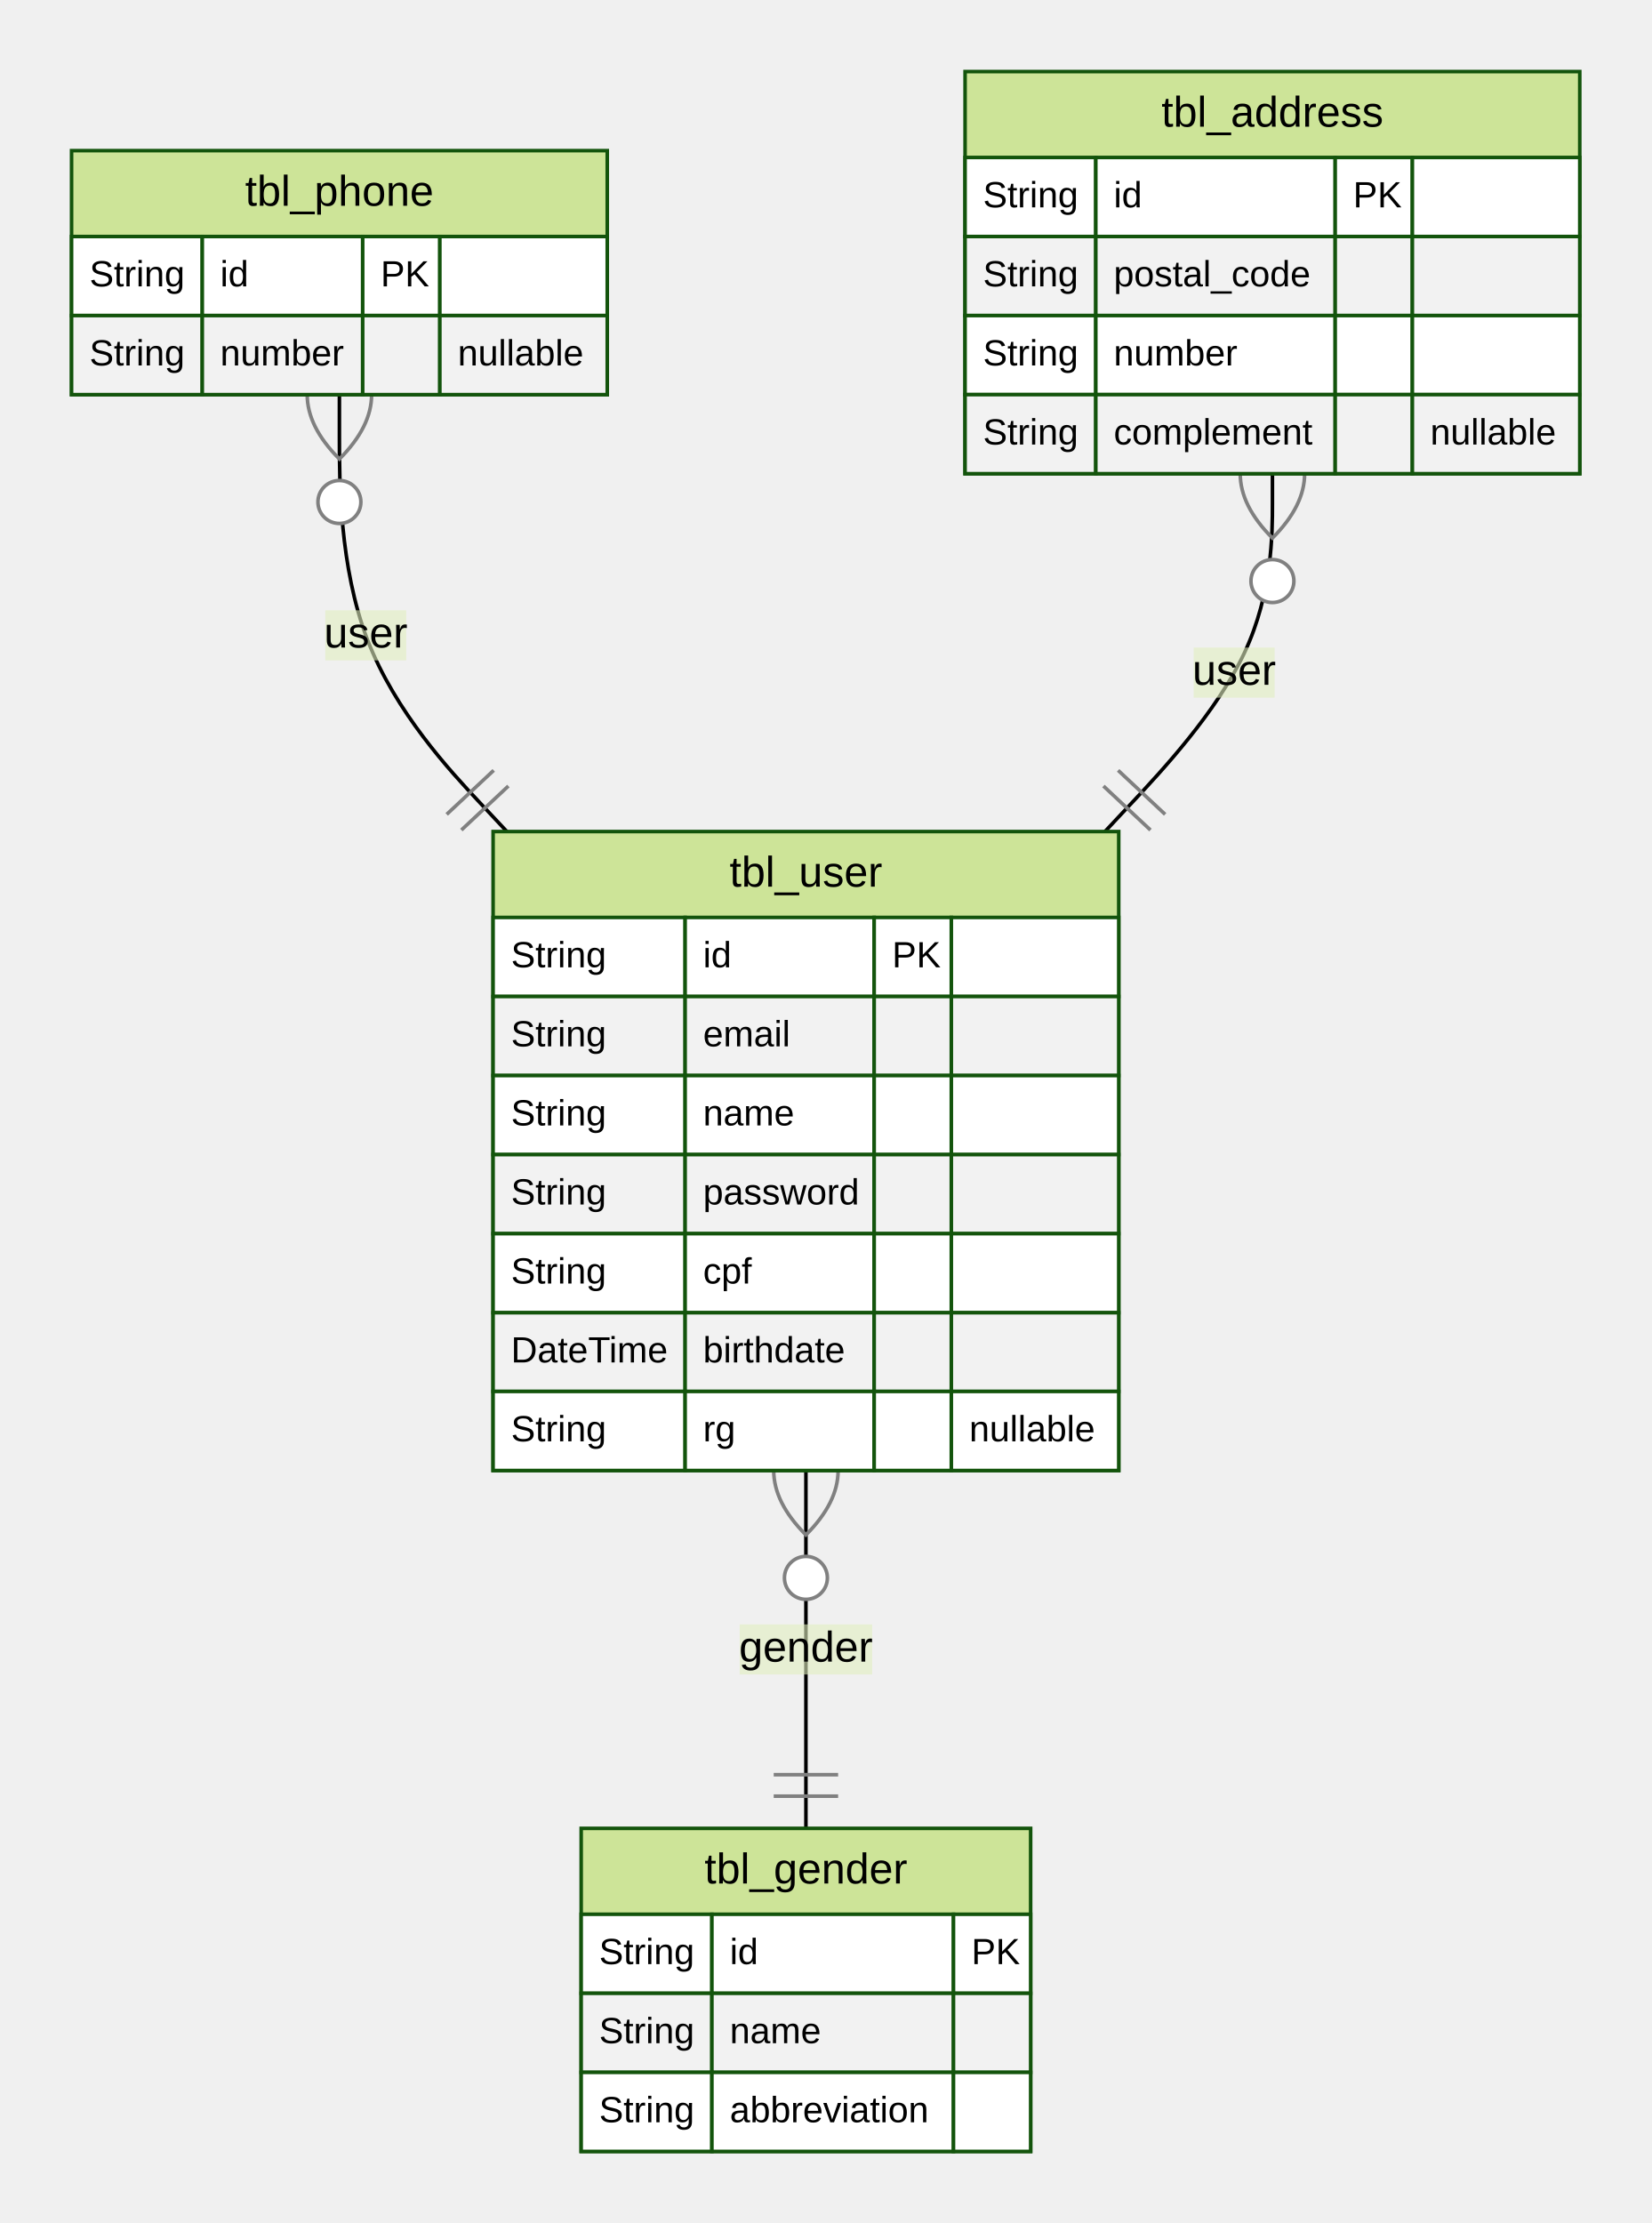
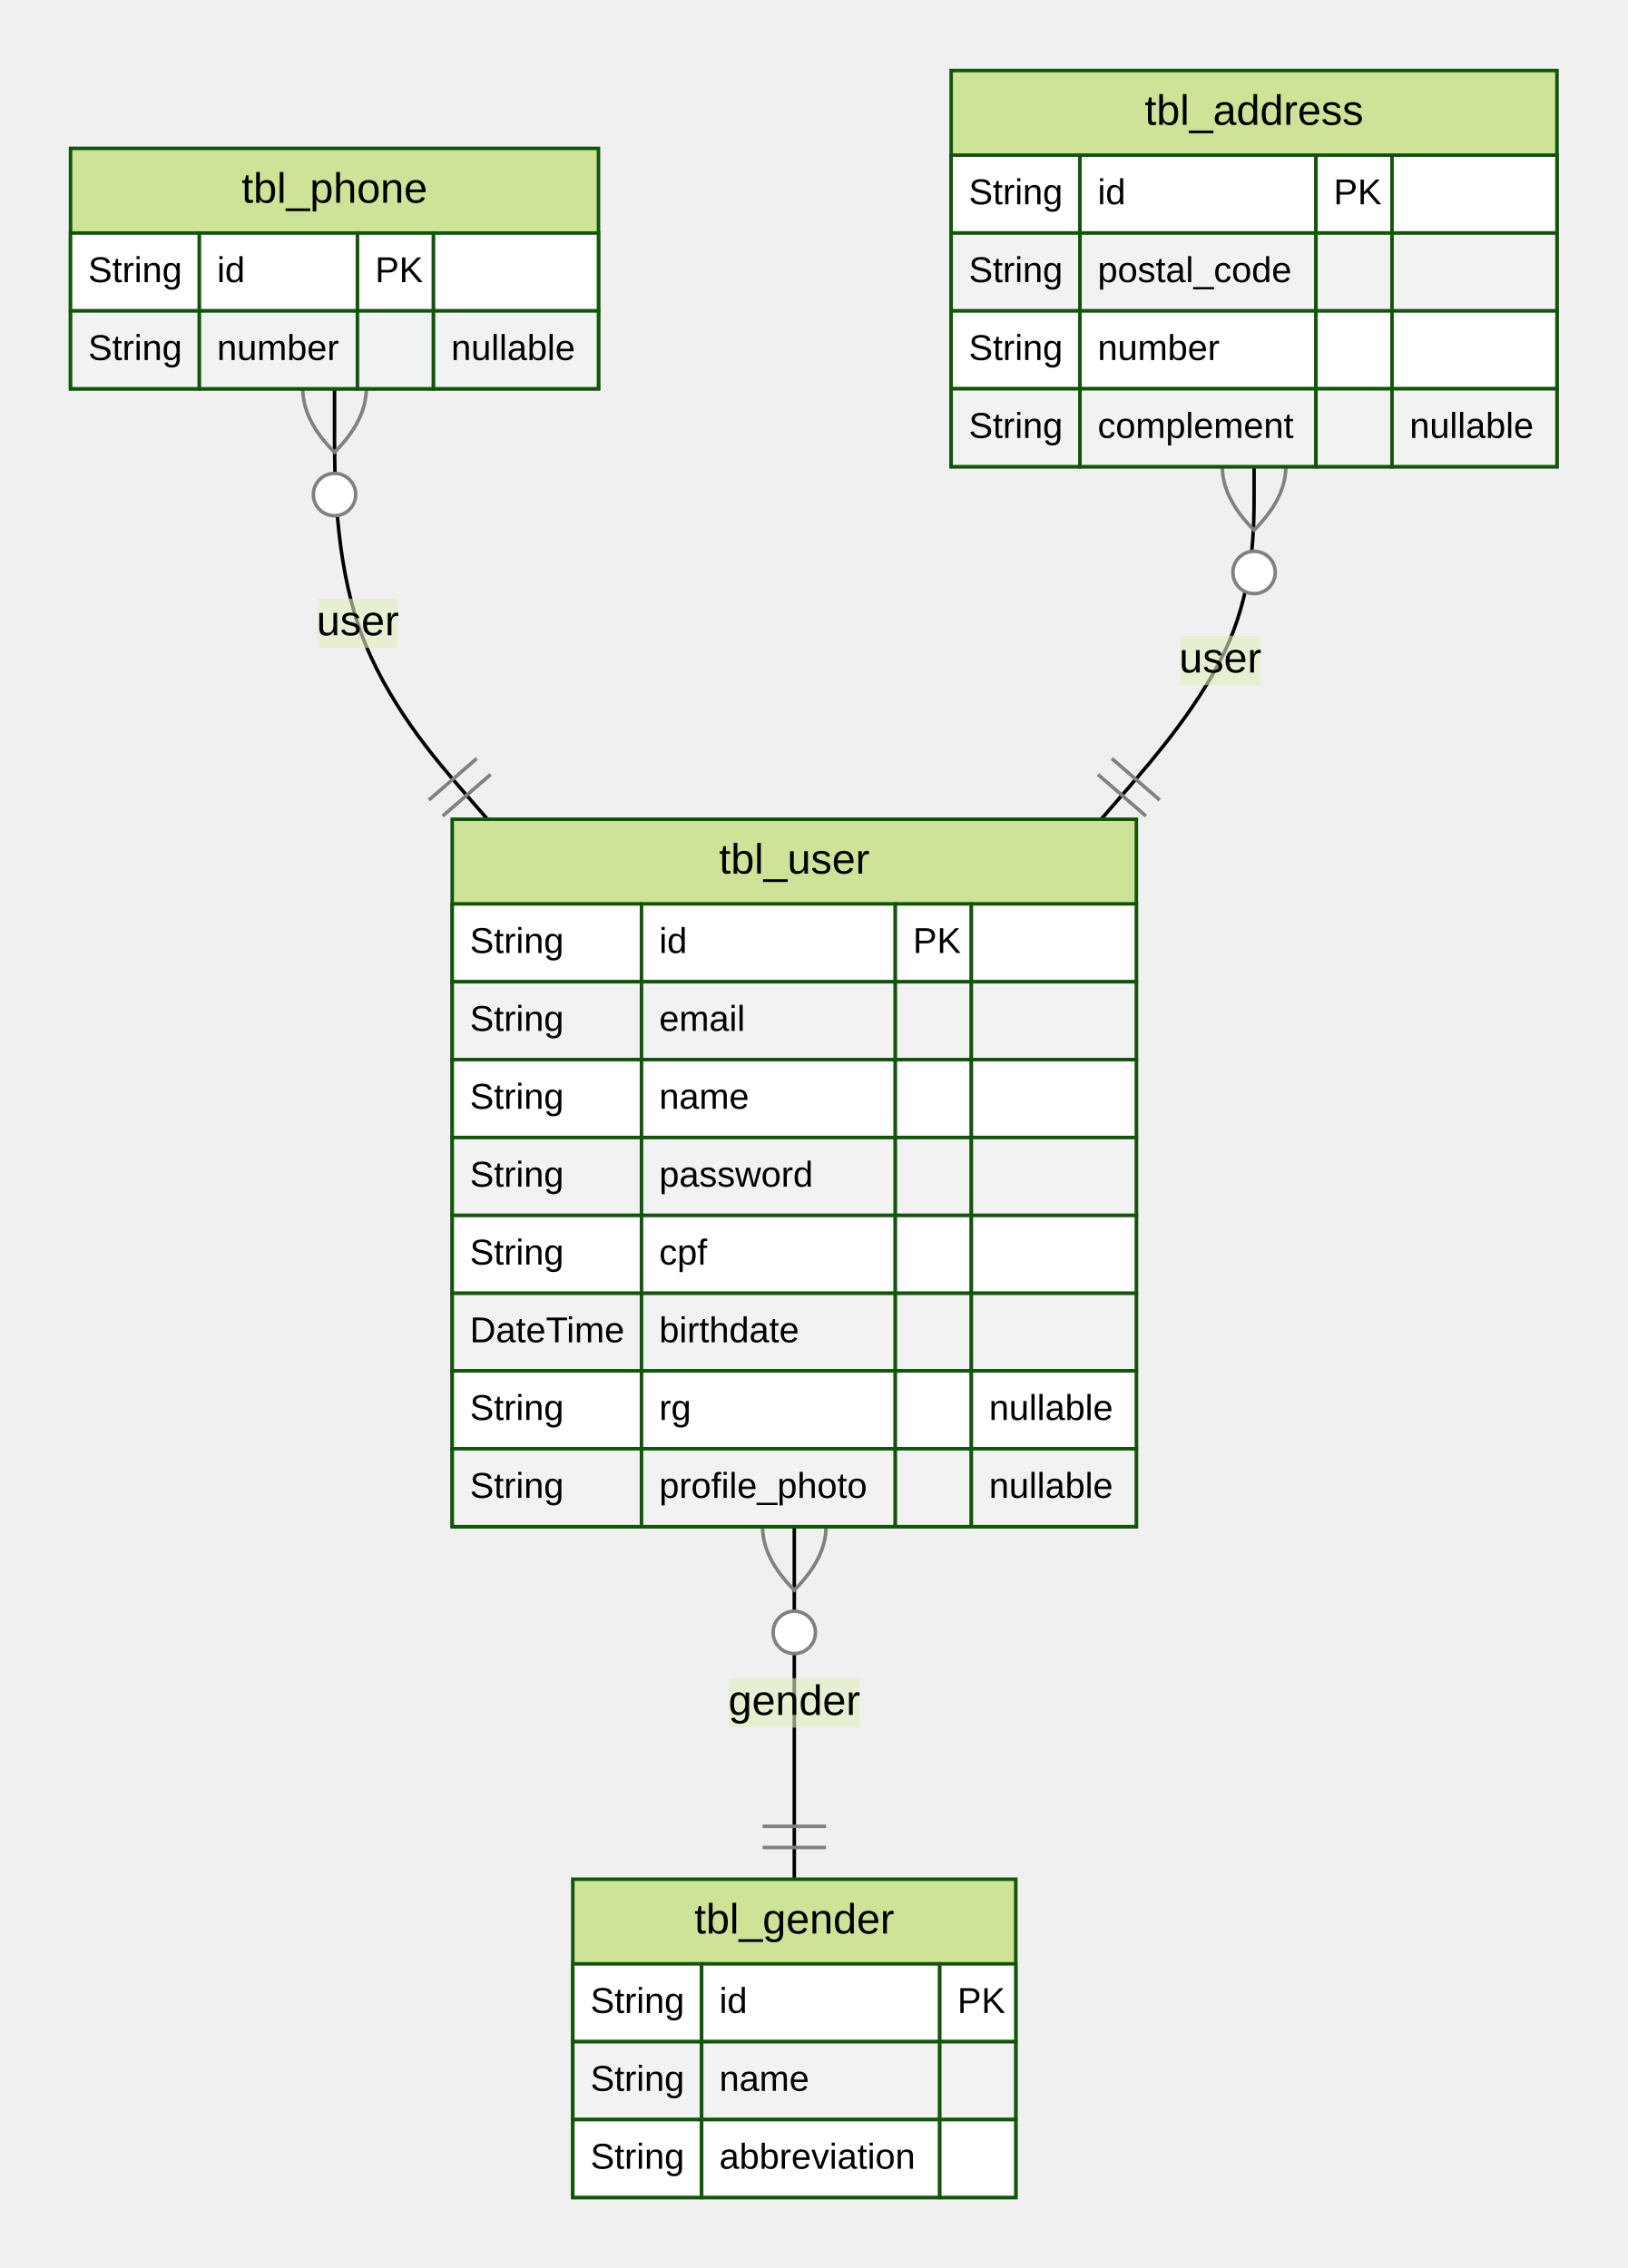
- <svg xmlns="http://www.w3.org/2000/svg" id="mermaid-0" width="100%" height="621.193" style="max-width: 461.484px; background-color: white;" viewBox="0 0 461.484 621.193">
+ <svg xmlns="http://www.w3.org/2000/svg" id="mermaid-0" width="100%" height="643.285" style="max-width: 461.484px; background-color: white;" viewBox="0 0 461.484 643.285">
  <style>#mermaid-0 {font-family:"trebuchet ms",verdana,arial,sans-serif;font-size:16px;fill:#000000;}#mermaid-0 .error-icon{fill:#552222;}#mermaid-0 .error-text{fill:#552222;stroke:#552222;}#mermaid-0 .edge-thickness-normal{stroke-width:2px;}#mermaid-0 .edge-thickness-thick{stroke-width:3.5px;}#mermaid-0 .edge-pattern-solid{stroke-dasharray:0;}#mermaid-0 .edge-pattern-dashed{stroke-dasharray:3;}#mermaid-0 .edge-pattern-dotted{stroke-dasharray:2;}#mermaid-0 .marker{fill:#000000;stroke:#000000;}#mermaid-0 .marker.cross{stroke:#000000;}#mermaid-0 svg{font-family:"trebuchet ms",verdana,arial,sans-serif;font-size:16px;}#mermaid-0 .entityBox{fill:#cde498;stroke:#13540c;}#mermaid-0 .attributeBoxOdd{fill:#ffffff;stroke:#13540c;}#mermaid-0 .attributeBoxEven{fill:#f2f2f2;stroke:#13540c;}#mermaid-0 .relationshipLabelBox{fill:hsl(78.158, 58.462%, 84.51%);opacity:0.7;background-color:hsl(78.158, 58.462%, 84.51%);}#mermaid-0 .relationshipLabelBox rect{opacity:0.5;}#mermaid-0 .relationshipLine{stroke:#000000;}#mermaid-0 :root{--mermaid-font-family:"trebuchet ms",verdana,arial,sans-serif;}</style>
  <g />
  <defs>
    <marker id="ONLY_ONE_START" refX="0" refY="9" markerWidth="18" markerHeight="18" orient="auto">
      <path stroke="gray" fill="none" d="M9,0 L9,18 M15,0 L15,18" />
    </marker>
  </defs>
  <defs>
    <marker id="ONLY_ONE_END" refX="18" refY="9" markerWidth="18" markerHeight="18" orient="auto">
      <path stroke="gray" fill="none" d="M3,0 L3,18 M9,0 L9,18" />
    </marker>
  </defs>
  <defs>
    <marker id="ZERO_OR_ONE_START" refX="0" refY="9" markerWidth="30" markerHeight="18" orient="auto">
      <circle stroke="gray" fill="white" cx="21" cy="9" r="6" />
      <path stroke="gray" fill="none" d="M9,0 L9,18" />
    </marker>
  </defs>
  <defs>
    <marker id="ZERO_OR_ONE_END" refX="30" refY="9" markerWidth="30" markerHeight="18" orient="auto">
      <circle stroke="gray" fill="white" cx="9" cy="9" r="6" />
      <path stroke="gray" fill="none" d="M21,0 L21,18" />
    </marker>
  </defs>
  <defs>
    <marker id="ONE_OR_MORE_START" refX="18" refY="18" markerWidth="45" markerHeight="36" orient="auto">
      <path stroke="gray" fill="none" d="M0,18 Q 18,0 36,18 Q 18,36 0,18 M42,9 L42,27" />
    </marker>
  </defs>
  <defs>
    <marker id="ONE_OR_MORE_END" refX="27" refY="18" markerWidth="45" markerHeight="36" orient="auto">
      <path stroke="gray" fill="none" d="M3,9 L3,27 M9,18 Q27,0 45,18 Q27,36 9,18" />
    </marker>
  </defs>
  <defs>
    <marker id="ZERO_OR_MORE_START" refX="18" refY="18" markerWidth="57" markerHeight="36" orient="auto">
      <circle stroke="gray" fill="white" cx="48" cy="18" r="6" />
      <path stroke="gray" fill="none" d="M0,18 Q18,0 36,18 Q18,36 0,18" />
    </marker>
  </defs>
  <defs>
    <marker id="ZERO_OR_MORE_END" refX="39" refY="18" markerWidth="57" markerHeight="36" orient="auto">
      <circle stroke="gray" fill="white" cx="9" cy="18" r="6" />
      <path stroke="gray" fill="none" d="M21,18 Q39,0 57,18 Q39,36 21,18" />
    </marker>
  </defs>
-   <path class="er relationshipLine" d="M225.223,410.918L225.223,419.251C225.223,427.585,225.223,444.251,225.223,460.918C225.223,477.585,225.223,494.251,225.223,502.585L225.223,510.918" stroke="gray" fill="none" marker-end="url(#ONLY_ONE_END)" marker-start="url(#ZERO_OR_MORE_START)" />
-   <path class="er relationshipLine" d="M94.852,110.275L94.852,122.291C94.852,134.306,94.852,158.337,102.652,178.685C110.453,199.034,126.054,215.701,133.854,224.034L141.655,232.367" stroke="gray" fill="none" marker-end="url(#ONLY_ONE_END)" marker-start="url(#ZERO_OR_MORE_START)" />
-   <path class="er relationshipLine" d="M355.594,132.367L355.594,140.701C355.594,149.034,355.594,165.701,347.793,182.367C339.993,199.034,324.392,215.701,316.591,224.034L308.79,232.367" stroke="gray" fill="none" marker-end="url(#ONLY_ONE_END)" marker-start="url(#ZERO_OR_MORE_START)" />
-   <g id="tbl_user" transform="translate(137.8008,232.3672 )">
-     <rect class="er entityBox" fill="honeydew" fill-opacity="100%" stroke="gray" x="0" y="0" width="174.844" height="178.551" />
-     <text class="er entityLabel" id="entity-tbl_user" x="0" y="0" dominant-baseline="middle" text-anchor="middle" style="font-family: &quot;trebuchet ms&quot;, verdana, arial, sans-serif;; font-size: 12px" transform="translate(87.42188,12)">tbl_user</text>
+   <path class="er relationshipLine" d="M225.223,433.01L225.223,441.343C225.223,449.676,225.223,466.343,225.223,483.01C225.223,499.676,225.223,516.343,225.223,524.676L225.223,533.01" stroke="gray" fill="none" marker-end="url(#ONLY_ONE_END)" marker-start="url(#ZERO_OR_MORE_START)" />
+   <path class="er relationshipLine" d="M94.852,110.275L94.852,122.291C94.852,134.306,94.852,158.337,102.079,178.685C109.306,199.034,123.761,215.701,130.988,224.034L138.216,232.367" stroke="gray" fill="none" marker-end="url(#ONLY_ONE_END)" marker-start="url(#ZERO_OR_MORE_START)" />
+   <path class="er relationshipLine" d="M355.594,132.367L355.594,140.701C355.594,149.034,355.594,165.701,348.366,182.367C341.139,199.034,326.684,215.701,319.457,224.034L312.23,232.367" stroke="gray" fill="none" marker-end="url(#ONLY_ONE_END)" marker-start="url(#ZERO_OR_MORE_START)" />
+   <g id="tbl_user" transform="translate(128.2305,232.3672 )">
+     <rect class="er entityBox" fill="honeydew" fill-opacity="100%" stroke="gray" x="0" y="0" width="193.984" height="200.643" />
+     <text class="er entityLabel" id="entity-tbl_user" x="0" y="0" dominant-baseline="middle" text-anchor="middle" style="font-family: &quot;trebuchet ms&quot;, verdana, arial, sans-serif;; font-size: 12px" transform="translate(96.99219,12)">tbl_user</text>
    <rect class="er attributeBoxOdd" fill="honeydew" fill-opacity="100%" stroke="gray" x="0" y="24" width="53.672" height="22.092" />
    <text class="er entityLabel" id="entity-tbl_user-attr-1-type" x="0" y="0" dominant-baseline="middle" text-anchor="left" style="font-family: &quot;trebuchet ms&quot;, verdana, arial, sans-serif;; font-size: 10.2px" transform="translate(5,35.0459)">String</text>
-     <rect class="er attributeBoxOdd" fill="honeydew" fill-opacity="100%" stroke="gray" x="53.672" y="24" width="52.828" height="22.092" />
+     <rect class="er attributeBoxOdd" fill="honeydew" fill-opacity="100%" stroke="gray" x="53.672" y="24" width="71.969" height="22.092" />
    <text class="er entityLabel" id="entity-tbl_user-attr-1-name" x="0" y="0" dominant-baseline="middle" text-anchor="left" style="font-family: &quot;trebuchet ms&quot;, verdana, arial, sans-serif;; font-size: 10.2px" transform="translate(58.67188,35.0459)">id</text>
-     <rect class="er attributeBoxOdd" fill="honeydew" fill-opacity="100%" stroke="gray" x="106.5" y="24" width="21.562" height="22.092" />
-     <text class="er entityLabel" id="entity-tbl_user-attr-1-key" x="0" y="0" dominant-baseline="middle" text-anchor="left" style="font-family: &quot;trebuchet ms&quot;, verdana, arial, sans-serif;; font-size: 10.2px" transform="translate(111.5,35.0459)">PK</text>
-     <rect class="er attributeBoxOdd" fill="honeydew" fill-opacity="100%" stroke="gray" x="128.062" y="24" width="46.781" height="22.092" />
-     <text class="er entityLabel" id="entity-tbl_user-attr-1-comment" x="0" y="0" dominant-baseline="middle" text-anchor="left" style="font-family: &quot;trebuchet ms&quot;, verdana, arial, sans-serif;; font-size: 10.2px" transform="translate(133.0625,35.0459)" />
+     <rect class="er attributeBoxOdd" fill="honeydew" fill-opacity="100%" stroke="gray" x="125.641" y="24" width="21.562" height="22.092" />
+     <text class="er entityLabel" id="entity-tbl_user-attr-1-key" x="0" y="0" dominant-baseline="middle" text-anchor="left" style="font-family: &quot;trebuchet ms&quot;, verdana, arial, sans-serif;; font-size: 10.2px" transform="translate(130.6406,35.0459)">PK</text>
+     <rect class="er attributeBoxOdd" fill="honeydew" fill-opacity="100%" stroke="gray" x="147.203" y="24" width="46.781" height="22.092" />
+     <text class="er entityLabel" id="entity-tbl_user-attr-1-comment" x="0" y="0" dominant-baseline="middle" text-anchor="left" style="font-family: &quot;trebuchet ms&quot;, verdana, arial, sans-serif;; font-size: 10.2px" transform="translate(152.2031,35.0459)" />
    <rect class="er attributeBoxEven" fill="honeydew" fill-opacity="100%" stroke="gray" x="0" y="46.092" width="53.672" height="22.092" />
    <text class="er entityLabel" id="entity-tbl_user-attr-2-type" x="0" y="0" dominant-baseline="middle" text-anchor="left" style="font-family: &quot;trebuchet ms&quot;, verdana, arial, sans-serif;; font-size: 10.2px" transform="translate(5,57.1377)">String</text>
-     <rect class="er attributeBoxEven" fill="honeydew" fill-opacity="100%" stroke="gray" x="53.672" y="46.092" width="52.828" height="22.092" />
+     <rect class="er attributeBoxEven" fill="honeydew" fill-opacity="100%" stroke="gray" x="53.672" y="46.092" width="71.969" height="22.092" />
    <text class="er entityLabel" id="entity-tbl_user-attr-2-name" x="0" y="0" dominant-baseline="middle" text-anchor="left" style="font-family: &quot;trebuchet ms&quot;, verdana, arial, sans-serif;; font-size: 10.2px" transform="translate(58.67188,57.1377)">email</text>
-     <rect class="er attributeBoxEven" fill="honeydew" fill-opacity="100%" stroke="gray" x="106.5" y="46.092" width="21.562" height="22.092" />
-     <text class="er entityLabel" id="entity-tbl_user-attr-2-key" x="0" y="0" dominant-baseline="middle" text-anchor="left" style="font-family: &quot;trebuchet ms&quot;, verdana, arial, sans-serif;; font-size: 10.2px" transform="translate(111.5,57.1377)" />
-     <rect class="er attributeBoxEven" fill="honeydew" fill-opacity="100%" stroke="gray" x="128.062" y="46.092" width="46.781" height="22.092" />
-     <text class="er entityLabel" id="entity-tbl_user-attr-2-comment" x="0" y="0" dominant-baseline="middle" text-anchor="left" style="font-family: &quot;trebuchet ms&quot;, verdana, arial, sans-serif;; font-size: 10.2px" transform="translate(133.0625,57.1377)" />
+     <rect class="er attributeBoxEven" fill="honeydew" fill-opacity="100%" stroke="gray" x="125.641" y="46.092" width="21.562" height="22.092" />
+     <text class="er entityLabel" id="entity-tbl_user-attr-2-key" x="0" y="0" dominant-baseline="middle" text-anchor="left" style="font-family: &quot;trebuchet ms&quot;, verdana, arial, sans-serif;; font-size: 10.2px" transform="translate(130.6406,57.1377)" />
+     <rect class="er attributeBoxEven" fill="honeydew" fill-opacity="100%" stroke="gray" x="147.203" y="46.092" width="46.781" height="22.092" />
+     <text class="er entityLabel" id="entity-tbl_user-attr-2-comment" x="0" y="0" dominant-baseline="middle" text-anchor="left" style="font-family: &quot;trebuchet ms&quot;, verdana, arial, sans-serif;; font-size: 10.2px" transform="translate(152.2031,57.1377)" />
    <rect class="er attributeBoxOdd" fill="honeydew" fill-opacity="100%" stroke="gray" x="0" y="68.184" width="53.672" height="22.092" />
    <text class="er entityLabel" id="entity-tbl_user-attr-3-type" x="0" y="0" dominant-baseline="middle" text-anchor="left" style="font-family: &quot;trebuchet ms&quot;, verdana, arial, sans-serif;; font-size: 10.2px" transform="translate(5,79.22949)">String</text>
-     <rect class="er attributeBoxOdd" fill="honeydew" fill-opacity="100%" stroke="gray" x="53.672" y="68.184" width="52.828" height="22.092" />
+     <rect class="er attributeBoxOdd" fill="honeydew" fill-opacity="100%" stroke="gray" x="53.672" y="68.184" width="71.969" height="22.092" />
    <text class="er entityLabel" id="entity-tbl_user-attr-3-name" x="0" y="0" dominant-baseline="middle" text-anchor="left" style="font-family: &quot;trebuchet ms&quot;, verdana, arial, sans-serif;; font-size: 10.2px" transform="translate(58.67188,79.22949)">name</text>
-     <rect class="er attributeBoxOdd" fill="honeydew" fill-opacity="100%" stroke="gray" x="106.5" y="68.184" width="21.562" height="22.092" />
-     <text class="er entityLabel" id="entity-tbl_user-attr-3-key" x="0" y="0" dominant-baseline="middle" text-anchor="left" style="font-family: &quot;trebuchet ms&quot;, verdana, arial, sans-serif;; font-size: 10.2px" transform="translate(111.5,79.22949)" />
-     <rect class="er attributeBoxOdd" fill="honeydew" fill-opacity="100%" stroke="gray" x="128.062" y="68.184" width="46.781" height="22.092" />
-     <text class="er entityLabel" id="entity-tbl_user-attr-3-comment" x="0" y="0" dominant-baseline="middle" text-anchor="left" style="font-family: &quot;trebuchet ms&quot;, verdana, arial, sans-serif;; font-size: 10.2px" transform="translate(133.0625,79.22949)" />
+     <rect class="er attributeBoxOdd" fill="honeydew" fill-opacity="100%" stroke="gray" x="125.641" y="68.184" width="21.562" height="22.092" />
+     <text class="er entityLabel" id="entity-tbl_user-attr-3-key" x="0" y="0" dominant-baseline="middle" text-anchor="left" style="font-family: &quot;trebuchet ms&quot;, verdana, arial, sans-serif;; font-size: 10.2px" transform="translate(130.6406,79.22949)" />
+     <rect class="er attributeBoxOdd" fill="honeydew" fill-opacity="100%" stroke="gray" x="147.203" y="68.184" width="46.781" height="22.092" />
+     <text class="er entityLabel" id="entity-tbl_user-attr-3-comment" x="0" y="0" dominant-baseline="middle" text-anchor="left" style="font-family: &quot;trebuchet ms&quot;, verdana, arial, sans-serif;; font-size: 10.2px" transform="translate(152.2031,79.22949)" />
    <rect class="er attributeBoxEven" fill="honeydew" fill-opacity="100%" stroke="gray" x="0" y="90.275" width="53.672" height="22.092" />
    <text class="er entityLabel" id="entity-tbl_user-attr-4-type" x="0" y="0" dominant-baseline="middle" text-anchor="left" style="font-family: &quot;trebuchet ms&quot;, verdana, arial, sans-serif;; font-size: 10.2px" transform="translate(5,101.3213)">String</text>
-     <rect class="er attributeBoxEven" fill="honeydew" fill-opacity="100%" stroke="gray" x="53.672" y="90.275" width="52.828" height="22.092" />
+     <rect class="er attributeBoxEven" fill="honeydew" fill-opacity="100%" stroke="gray" x="53.672" y="90.275" width="71.969" height="22.092" />
    <text class="er entityLabel" id="entity-tbl_user-attr-4-name" x="0" y="0" dominant-baseline="middle" text-anchor="left" style="font-family: &quot;trebuchet ms&quot;, verdana, arial, sans-serif;; font-size: 10.2px" transform="translate(58.67188,101.3213)">password</text>
-     <rect class="er attributeBoxEven" fill="honeydew" fill-opacity="100%" stroke="gray" x="106.5" y="90.275" width="21.562" height="22.092" />
-     <text class="er entityLabel" id="entity-tbl_user-attr-4-key" x="0" y="0" dominant-baseline="middle" text-anchor="left" style="font-family: &quot;trebuchet ms&quot;, verdana, arial, sans-serif;; font-size: 10.2px" transform="translate(111.5,101.3213)" />
-     <rect class="er attributeBoxEven" fill="honeydew" fill-opacity="100%" stroke="gray" x="128.062" y="90.275" width="46.781" height="22.092" />
-     <text class="er entityLabel" id="entity-tbl_user-attr-4-comment" x="0" y="0" dominant-baseline="middle" text-anchor="left" style="font-family: &quot;trebuchet ms&quot;, verdana, arial, sans-serif;; font-size: 10.2px" transform="translate(133.0625,101.3213)" />
+     <rect class="er attributeBoxEven" fill="honeydew" fill-opacity="100%" stroke="gray" x="125.641" y="90.275" width="21.562" height="22.092" />
+     <text class="er entityLabel" id="entity-tbl_user-attr-4-key" x="0" y="0" dominant-baseline="middle" text-anchor="left" style="font-family: &quot;trebuchet ms&quot;, verdana, arial, sans-serif;; font-size: 10.2px" transform="translate(130.6406,101.3213)" />
+     <rect class="er attributeBoxEven" fill="honeydew" fill-opacity="100%" stroke="gray" x="147.203" y="90.275" width="46.781" height="22.092" />
+     <text class="er entityLabel" id="entity-tbl_user-attr-4-comment" x="0" y="0" dominant-baseline="middle" text-anchor="left" style="font-family: &quot;trebuchet ms&quot;, verdana, arial, sans-serif;; font-size: 10.2px" transform="translate(152.2031,101.3213)" />
    <rect class="er attributeBoxOdd" fill="honeydew" fill-opacity="100%" stroke="gray" x="0" y="112.367" width="53.672" height="22.092" />
    <text class="er entityLabel" id="entity-tbl_user-attr-5-type" x="0" y="0" dominant-baseline="middle" text-anchor="left" style="font-family: &quot;trebuchet ms&quot;, verdana, arial, sans-serif;; font-size: 10.2px" transform="translate(5,123.4131)">String</text>
-     <rect class="er attributeBoxOdd" fill="honeydew" fill-opacity="100%" stroke="gray" x="53.672" y="112.367" width="52.828" height="22.092" />
+     <rect class="er attributeBoxOdd" fill="honeydew" fill-opacity="100%" stroke="gray" x="53.672" y="112.367" width="71.969" height="22.092" />
    <text class="er entityLabel" id="entity-tbl_user-attr-5-name" x="0" y="0" dominant-baseline="middle" text-anchor="left" style="font-family: &quot;trebuchet ms&quot;, verdana, arial, sans-serif;; font-size: 10.2px" transform="translate(58.67188,123.4131)">cpf</text>
-     <rect class="er attributeBoxOdd" fill="honeydew" fill-opacity="100%" stroke="gray" x="106.5" y="112.367" width="21.562" height="22.092" />
-     <text class="er entityLabel" id="entity-tbl_user-attr-5-key" x="0" y="0" dominant-baseline="middle" text-anchor="left" style="font-family: &quot;trebuchet ms&quot;, verdana, arial, sans-serif;; font-size: 10.2px" transform="translate(111.5,123.4131)" />
-     <rect class="er attributeBoxOdd" fill="honeydew" fill-opacity="100%" stroke="gray" x="128.062" y="112.367" width="46.781" height="22.092" />
-     <text class="er entityLabel" id="entity-tbl_user-attr-5-comment" x="0" y="0" dominant-baseline="middle" text-anchor="left" style="font-family: &quot;trebuchet ms&quot;, verdana, arial, sans-serif;; font-size: 10.2px" transform="translate(133.0625,123.4131)" />
+     <rect class="er attributeBoxOdd" fill="honeydew" fill-opacity="100%" stroke="gray" x="125.641" y="112.367" width="21.562" height="22.092" />
+     <text class="er entityLabel" id="entity-tbl_user-attr-5-key" x="0" y="0" dominant-baseline="middle" text-anchor="left" style="font-family: &quot;trebuchet ms&quot;, verdana, arial, sans-serif;; font-size: 10.2px" transform="translate(130.6406,123.4131)" />
+     <rect class="er attributeBoxOdd" fill="honeydew" fill-opacity="100%" stroke="gray" x="147.203" y="112.367" width="46.781" height="22.092" />
+     <text class="er entityLabel" id="entity-tbl_user-attr-5-comment" x="0" y="0" dominant-baseline="middle" text-anchor="left" style="font-family: &quot;trebuchet ms&quot;, verdana, arial, sans-serif;; font-size: 10.2px" transform="translate(152.2031,123.4131)" />
    <rect class="er attributeBoxEven" fill="honeydew" fill-opacity="100%" stroke="gray" x="0" y="134.459" width="53.672" height="22" />
    <text class="er entityLabel" id="entity-tbl_user-attr-6-type" x="0" y="0" dominant-baseline="middle" text-anchor="left" style="font-family: &quot;trebuchet ms&quot;, verdana, arial, sans-serif;; font-size: 10.2px" transform="translate(5,145.459)">DateTime</text>
-     <rect class="er attributeBoxEven" fill="honeydew" fill-opacity="100%" stroke="gray" x="53.672" y="134.459" width="52.828" height="22" />
+     <rect class="er attributeBoxEven" fill="honeydew" fill-opacity="100%" stroke="gray" x="53.672" y="134.459" width="71.969" height="22" />
    <text class="er entityLabel" id="entity-tbl_user-attr-6-name" x="0" y="0" dominant-baseline="middle" text-anchor="left" style="font-family: &quot;trebuchet ms&quot;, verdana, arial, sans-serif;; font-size: 10.2px" transform="translate(58.67188,145.459)">birthdate</text>
-     <rect class="er attributeBoxEven" fill="honeydew" fill-opacity="100%" stroke="gray" x="106.5" y="134.459" width="21.562" height="22" />
-     <text class="er entityLabel" id="entity-tbl_user-attr-6-key" x="0" y="0" dominant-baseline="middle" text-anchor="left" style="font-family: &quot;trebuchet ms&quot;, verdana, arial, sans-serif;; font-size: 10.2px" transform="translate(111.5,145.459)" />
-     <rect class="er attributeBoxEven" fill="honeydew" fill-opacity="100%" stroke="gray" x="128.062" y="134.459" width="46.781" height="22" />
-     <text class="er entityLabel" id="entity-tbl_user-attr-6-comment" x="0" y="0" dominant-baseline="middle" text-anchor="left" style="font-family: &quot;trebuchet ms&quot;, verdana, arial, sans-serif;; font-size: 10.2px" transform="translate(133.0625,145.459)" />
+     <rect class="er attributeBoxEven" fill="honeydew" fill-opacity="100%" stroke="gray" x="125.641" y="134.459" width="21.562" height="22" />
+     <text class="er entityLabel" id="entity-tbl_user-attr-6-key" x="0" y="0" dominant-baseline="middle" text-anchor="left" style="font-family: &quot;trebuchet ms&quot;, verdana, arial, sans-serif;; font-size: 10.2px" transform="translate(130.6406,145.459)" />
+     <rect class="er attributeBoxEven" fill="honeydew" fill-opacity="100%" stroke="gray" x="147.203" y="134.459" width="46.781" height="22" />
+     <text class="er entityLabel" id="entity-tbl_user-attr-6-comment" x="0" y="0" dominant-baseline="middle" text-anchor="left" style="font-family: &quot;trebuchet ms&quot;, verdana, arial, sans-serif;; font-size: 10.2px" transform="translate(152.2031,145.459)" />
    <rect class="er attributeBoxOdd" fill="honeydew" fill-opacity="100%" stroke="gray" x="0" y="156.459" width="53.672" height="22.092" />
    <text class="er entityLabel" id="entity-tbl_user-attr-7-type" x="0" y="0" dominant-baseline="middle" text-anchor="left" style="font-family: &quot;trebuchet ms&quot;, verdana, arial, sans-serif;; font-size: 10.2px" transform="translate(5,167.5049)">String</text>
-     <rect class="er attributeBoxOdd" fill="honeydew" fill-opacity="100%" stroke="gray" x="53.672" y="156.459" width="52.828" height="22.092" />
+     <rect class="er attributeBoxOdd" fill="honeydew" fill-opacity="100%" stroke="gray" x="53.672" y="156.459" width="71.969" height="22.092" />
    <text class="er entityLabel" id="entity-tbl_user-attr-7-name" x="0" y="0" dominant-baseline="middle" text-anchor="left" style="font-family: &quot;trebuchet ms&quot;, verdana, arial, sans-serif;; font-size: 10.2px" transform="translate(58.67188,167.5049)">rg</text>
-     <rect class="er attributeBoxOdd" fill="honeydew" fill-opacity="100%" stroke="gray" x="106.5" y="156.459" width="21.562" height="22.092" />
-     <text class="er entityLabel" id="entity-tbl_user-attr-7-key" x="0" y="0" dominant-baseline="middle" text-anchor="left" style="font-family: &quot;trebuchet ms&quot;, verdana, arial, sans-serif;; font-size: 10.2px" transform="translate(111.5,167.5049)" />
-     <rect class="er attributeBoxOdd" fill="honeydew" fill-opacity="100%" stroke="gray" x="128.062" y="156.459" width="46.781" height="22.092" />
-     <text class="er entityLabel" id="entity-tbl_user-attr-7-comment" x="0" y="0" dominant-baseline="middle" text-anchor="left" style="font-family: &quot;trebuchet ms&quot;, verdana, arial, sans-serif;; font-size: 10.2px" transform="translate(133.0625,167.5049)">nullable</text>
-   </g>
-   <g id="tbl_gender" transform="translate(162.418,510.918 )">
+     <rect class="er attributeBoxOdd" fill="honeydew" fill-opacity="100%" stroke="gray" x="125.641" y="156.459" width="21.562" height="22.092" />
+     <text class="er entityLabel" id="entity-tbl_user-attr-7-key" x="0" y="0" dominant-baseline="middle" text-anchor="left" style="font-family: &quot;trebuchet ms&quot;, verdana, arial, sans-serif;; font-size: 10.2px" transform="translate(130.6406,167.5049)" />
+     <rect class="er attributeBoxOdd" fill="honeydew" fill-opacity="100%" stroke="gray" x="147.203" y="156.459" width="46.781" height="22.092" />
+     <text class="er entityLabel" id="entity-tbl_user-attr-7-comment" x="0" y="0" dominant-baseline="middle" text-anchor="left" style="font-family: &quot;trebuchet ms&quot;, verdana, arial, sans-serif;; font-size: 10.2px" transform="translate(152.2031,167.5049)">nullable</text>
+     <rect class="er attributeBoxEven" fill="honeydew" fill-opacity="100%" stroke="gray" x="0" y="178.551" width="53.672" height="22.092" />
+     <text class="er entityLabel" id="entity-tbl_user-attr-8-type" x="0" y="0" dominant-baseline="middle" text-anchor="left" style="font-family: &quot;trebuchet ms&quot;, verdana, arial, sans-serif;; font-size: 10.2px" transform="translate(5,189.5967)">String</text>
+     <rect class="er attributeBoxEven" fill="honeydew" fill-opacity="100%" stroke="gray" x="53.672" y="178.551" width="71.969" height="22.092" />
+     <text class="er entityLabel" id="entity-tbl_user-attr-8-name" x="0" y="0" dominant-baseline="middle" text-anchor="left" style="font-family: &quot;trebuchet ms&quot;, verdana, arial, sans-serif;; font-size: 10.2px" transform="translate(58.67188,189.5967)">profile_photo</text>
+     <rect class="er attributeBoxEven" fill="honeydew" fill-opacity="100%" stroke="gray" x="125.641" y="178.551" width="21.562" height="22.092" />
+     <text class="er entityLabel" id="entity-tbl_user-attr-8-key" x="0" y="0" dominant-baseline="middle" text-anchor="left" style="font-family: &quot;trebuchet ms&quot;, verdana, arial, sans-serif;; font-size: 10.2px" transform="translate(130.6406,189.5967)" />
+     <rect class="er attributeBoxEven" fill="honeydew" fill-opacity="100%" stroke="gray" x="147.203" y="178.551" width="46.781" height="22.092" />
+     <text class="er entityLabel" id="entity-tbl_user-attr-8-comment" x="0" y="0" dominant-baseline="middle" text-anchor="left" style="font-family: &quot;trebuchet ms&quot;, verdana, arial, sans-serif;; font-size: 10.2px" transform="translate(152.2031,189.5967)">nullable</text>
+   </g>
+   <g id="tbl_gender" transform="translate(162.418,533.0098 )">
    <rect class="er entityBox" fill="honeydew" fill-opacity="100%" stroke="gray" x="0" y="0" width="125.609" height="90.275" />
    <text class="er entityLabel" id="entity-tbl_gender" x="0" y="0" dominant-baseline="middle" text-anchor="middle" style="font-family: &quot;trebuchet ms&quot;, verdana, arial, sans-serif;; font-size: 12px" transform="translate(62.80469,12)">tbl_gender</text>
    <rect class="er attributeBoxOdd" fill="honeydew" fill-opacity="100%" stroke="gray" x="0" y="24" width="36.531" height="22.092" />
    <text class="er entityLabel" id="entity-tbl_gender-attr-1-type" x="0" y="0" dominant-baseline="middle" text-anchor="left" style="font-family: &quot;trebuchet ms&quot;, verdana, arial, sans-serif;; font-size: 10.2px" transform="translate(5,35.0459)">String</text>
    <rect class="er attributeBoxOdd" fill="honeydew" fill-opacity="100%" stroke="gray" x="36.531" y="24" width="67.516" height="22.092" />
    <text class="er entityLabel" id="entity-tbl_gender-attr-1-name" x="0" y="0" dominant-baseline="middle" text-anchor="left" style="font-family: &quot;trebuchet ms&quot;, verdana, arial, sans-serif;; font-size: 10.2px" transform="translate(41.53125,35.0459)">id</text>
    <rect class="er attributeBoxOdd" fill="honeydew" fill-opacity="100%" stroke="gray" x="104.047" y="24" width="21.562" height="22.092" />
    <text class="er entityLabel" id="entity-tbl_gender-attr-1-key" x="0" y="0" dominant-baseline="middle" text-anchor="left" style="font-family: &quot;trebuchet ms&quot;, verdana, arial, sans-serif;; font-size: 10.2px" transform="translate(109.0469,35.0459)">PK</text>
    <rect class="er attributeBoxEven" fill="honeydew" fill-opacity="100%" stroke="gray" x="0" y="46.092" width="36.531" height="22.092" />
    <text class="er entityLabel" id="entity-tbl_gender-attr-2-type" x="0" y="0" dominant-baseline="middle" text-anchor="left" style="font-family: &quot;trebuchet ms&quot;, verdana, arial, sans-serif;; font-size: 10.2px" transform="translate(5,57.1377)">String</text>
    <rect class="er attributeBoxEven" fill="honeydew" fill-opacity="100%" stroke="gray" x="36.531" y="46.092" width="67.516" height="22.092" />
    <text class="er entityLabel" id="entity-tbl_gender-attr-2-name" x="0" y="0" dominant-baseline="middle" text-anchor="left" style="font-family: &quot;trebuchet ms&quot;, verdana, arial, sans-serif;; font-size: 10.2px" transform="translate(41.53125,57.1377)">name</text>
    <rect class="er attributeBoxEven" fill="honeydew" fill-opacity="100%" stroke="gray" x="104.047" y="46.092" width="21.562" height="22.092" />
    <text class="er entityLabel" id="entity-tbl_gender-attr-2-key" x="0" y="0" dominant-baseline="middle" text-anchor="left" style="font-family: &quot;trebuchet ms&quot;, verdana, arial, sans-serif;; font-size: 10.2px" transform="translate(109.0469,57.1377)" />
    <rect class="er attributeBoxOdd" fill="honeydew" fill-opacity="100%" stroke="gray" x="0" y="68.184" width="36.531" height="22.092" />
    <text class="er entityLabel" id="entity-tbl_gender-attr-3-type" x="0" y="0" dominant-baseline="middle" text-anchor="left" style="font-family: &quot;trebuchet ms&quot;, verdana, arial, sans-serif;; font-size: 10.2px" transform="translate(5,79.22949)">String</text>
    <rect class="er attributeBoxOdd" fill="honeydew" fill-opacity="100%" stroke="gray" x="36.531" y="68.184" width="67.516" height="22.092" />
    <text class="er entityLabel" id="entity-tbl_gender-attr-3-name" x="0" y="0" dominant-baseline="middle" text-anchor="left" style="font-family: &quot;trebuchet ms&quot;, verdana, arial, sans-serif;; font-size: 10.2px" transform="translate(41.53125,79.22949)">abbreviation</text>
    <rect class="er attributeBoxOdd" fill="honeydew" fill-opacity="100%" stroke="gray" x="104.047" y="68.184" width="21.562" height="22.092" />
    <text class="er entityLabel" id="entity-tbl_gender-attr-3-key" x="0" y="0" dominant-baseline="middle" text-anchor="left" style="font-family: &quot;trebuchet ms&quot;, verdana, arial, sans-serif;; font-size: 10.2px" transform="translate(109.0469,79.22949)" />
  </g>
  <g id="tbl_phone" transform="translate(20,42.0918 )">
    <rect class="er entityBox" fill="honeydew" fill-opacity="100%" stroke="gray" x="0" y="0" width="149.703" height="68.184" />
    <text class="er entityLabel" id="entity-tbl_phone" x="0" y="0" dominant-baseline="middle" text-anchor="middle" style="font-family: &quot;trebuchet ms&quot;, verdana, arial, sans-serif;; font-size: 12px" transform="translate(74.85156,12)">tbl_phone</text>
    <rect class="er attributeBoxOdd" fill="honeydew" fill-opacity="100%" stroke="gray" x="0" y="24" width="36.531" height="22.092" />
    <text class="er entityLabel" id="entity-tbl_phone-attr-1-type" x="0" y="0" dominant-baseline="middle" text-anchor="left" style="font-family: &quot;trebuchet ms&quot;, verdana, arial, sans-serif;; font-size: 10.2px" transform="translate(5,35.0459)">String</text>
    <rect class="er attributeBoxOdd" fill="honeydew" fill-opacity="100%" stroke="gray" x="36.531" y="24" width="44.828" height="22.092" />
    <text class="er entityLabel" id="entity-tbl_phone-attr-1-name" x="0" y="0" dominant-baseline="middle" text-anchor="left" style="font-family: &quot;trebuchet ms&quot;, verdana, arial, sans-serif;; font-size: 10.2px" transform="translate(41.53125,35.0459)">id</text>
    <rect class="er attributeBoxOdd" fill="honeydew" fill-opacity="100%" stroke="gray" x="81.359" y="24" width="21.562" height="22.092" />
    <text class="er entityLabel" id="entity-tbl_phone-attr-1-key" x="0" y="0" dominant-baseline="middle" text-anchor="left" style="font-family: &quot;trebuchet ms&quot;, verdana, arial, sans-serif;; font-size: 10.2px" transform="translate(86.35938,35.0459)">PK</text>
    <rect class="er attributeBoxOdd" fill="honeydew" fill-opacity="100%" stroke="gray" x="102.922" y="24" width="46.781" height="22.092" />
    <text class="er entityLabel" id="entity-tbl_phone-attr-1-comment" x="0" y="0" dominant-baseline="middle" text-anchor="left" style="font-family: &quot;trebuchet ms&quot;, verdana, arial, sans-serif;; font-size: 10.2px" transform="translate(107.9219,35.0459)" />
    <rect class="er attributeBoxEven" fill="honeydew" fill-opacity="100%" stroke="gray" x="0" y="46.092" width="36.531" height="22.092" />
    <text class="er entityLabel" id="entity-tbl_phone-attr-2-type" x="0" y="0" dominant-baseline="middle" text-anchor="left" style="font-family: &quot;trebuchet ms&quot;, verdana, arial, sans-serif;; font-size: 10.2px" transform="translate(5,57.1377)">String</text>
    <rect class="er attributeBoxEven" fill="honeydew" fill-opacity="100%" stroke="gray" x="36.531" y="46.092" width="44.828" height="22.092" />
    <text class="er entityLabel" id="entity-tbl_phone-attr-2-name" x="0" y="0" dominant-baseline="middle" text-anchor="left" style="font-family: &quot;trebuchet ms&quot;, verdana, arial, sans-serif;; font-size: 10.2px" transform="translate(41.53125,57.1377)">number</text>
    <rect class="er attributeBoxEven" fill="honeydew" fill-opacity="100%" stroke="gray" x="81.359" y="46.092" width="21.562" height="22.092" />
    <text class="er entityLabel" id="entity-tbl_phone-attr-2-key" x="0" y="0" dominant-baseline="middle" text-anchor="left" style="font-family: &quot;trebuchet ms&quot;, verdana, arial, sans-serif;; font-size: 10.2px" transform="translate(86.35938,57.1377)" />
    <rect class="er attributeBoxEven" fill="honeydew" fill-opacity="100%" stroke="gray" x="102.922" y="46.092" width="46.781" height="22.092" />
    <text class="er entityLabel" id="entity-tbl_phone-attr-2-comment" x="0" y="0" dominant-baseline="middle" text-anchor="left" style="font-family: &quot;trebuchet ms&quot;, verdana, arial, sans-serif;; font-size: 10.2px" transform="translate(107.9219,57.1377)">nullable</text>
  </g>
  <g id="tbl_address" transform="translate(269.7031,20 )">
    <rect class="er entityBox" fill="honeydew" fill-opacity="100%" stroke="gray" x="0" y="0" width="171.781" height="112.367" />
    <text class="er entityLabel" id="entity-tbl_address" x="0" y="0" dominant-baseline="middle" text-anchor="middle" style="font-family: &quot;trebuchet ms&quot;, verdana, arial, sans-serif;; font-size: 12px" transform="translate(85.89062,12)">tbl_address</text>
    <rect class="er attributeBoxOdd" fill="honeydew" fill-opacity="100%" stroke="gray" x="0" y="24" width="36.531" height="22.092" />
    <text class="er entityLabel" id="entity-tbl_address-attr-1-type" x="0" y="0" dominant-baseline="middle" text-anchor="left" style="font-family: &quot;trebuchet ms&quot;, verdana, arial, sans-serif;; font-size: 10.2px" transform="translate(5,35.0459)">String</text>
    <rect class="er attributeBoxOdd" fill="honeydew" fill-opacity="100%" stroke="gray" x="36.531" y="24" width="66.906" height="22.092" />
    <text class="er entityLabel" id="entity-tbl_address-attr-1-name" x="0" y="0" dominant-baseline="middle" text-anchor="left" style="font-family: &quot;trebuchet ms&quot;, verdana, arial, sans-serif;; font-size: 10.2px" transform="translate(41.53125,35.0459)">id</text>
    <rect class="er attributeBoxOdd" fill="honeydew" fill-opacity="100%" stroke="gray" x="103.438" y="24" width="21.562" height="22.092" />
    <text class="er entityLabel" id="entity-tbl_address-attr-1-key" x="0" y="0" dominant-baseline="middle" text-anchor="left" style="font-family: &quot;trebuchet ms&quot;, verdana, arial, sans-serif;; font-size: 10.2px" transform="translate(108.4375,35.0459)">PK</text>
    <rect class="er attributeBoxOdd" fill="honeydew" fill-opacity="100%" stroke="gray" x="125" y="24" width="46.781" height="22.092" />
    <text class="er entityLabel" id="entity-tbl_address-attr-1-comment" x="0" y="0" dominant-baseline="middle" text-anchor="left" style="font-family: &quot;trebuchet ms&quot;, verdana, arial, sans-serif;; font-size: 10.2px" transform="translate(130,35.0459)" />
    <rect class="er attributeBoxEven" fill="honeydew" fill-opacity="100%" stroke="gray" x="0" y="46.092" width="36.531" height="22.092" />
    <text class="er entityLabel" id="entity-tbl_address-attr-2-type" x="0" y="0" dominant-baseline="middle" text-anchor="left" style="font-family: &quot;trebuchet ms&quot;, verdana, arial, sans-serif;; font-size: 10.2px" transform="translate(5,57.1377)">String</text>
    <rect class="er attributeBoxEven" fill="honeydew" fill-opacity="100%" stroke="gray" x="36.531" y="46.092" width="66.906" height="22.092" />
    <text class="er entityLabel" id="entity-tbl_address-attr-2-name" x="0" y="0" dominant-baseline="middle" text-anchor="left" style="font-family: &quot;trebuchet ms&quot;, verdana, arial, sans-serif;; font-size: 10.2px" transform="translate(41.53125,57.1377)">postal_code</text>
    <rect class="er attributeBoxEven" fill="honeydew" fill-opacity="100%" stroke="gray" x="103.438" y="46.092" width="21.562" height="22.092" />
    <text class="er entityLabel" id="entity-tbl_address-attr-2-key" x="0" y="0" dominant-baseline="middle" text-anchor="left" style="font-family: &quot;trebuchet ms&quot;, verdana, arial, sans-serif;; font-size: 10.2px" transform="translate(108.4375,57.1377)" />
    <rect class="er attributeBoxEven" fill="honeydew" fill-opacity="100%" stroke="gray" x="125" y="46.092" width="46.781" height="22.092" />
    <text class="er entityLabel" id="entity-tbl_address-attr-2-comment" x="0" y="0" dominant-baseline="middle" text-anchor="left" style="font-family: &quot;trebuchet ms&quot;, verdana, arial, sans-serif;; font-size: 10.2px" transform="translate(130,57.1377)" />
    <rect class="er attributeBoxOdd" fill="honeydew" fill-opacity="100%" stroke="gray" x="0" y="68.184" width="36.531" height="22.092" />
    <text class="er entityLabel" id="entity-tbl_address-attr-3-type" x="0" y="0" dominant-baseline="middle" text-anchor="left" style="font-family: &quot;trebuchet ms&quot;, verdana, arial, sans-serif;; font-size: 10.2px" transform="translate(5,79.22949)">String</text>
    <rect class="er attributeBoxOdd" fill="honeydew" fill-opacity="100%" stroke="gray" x="36.531" y="68.184" width="66.906" height="22.092" />
    <text class="er entityLabel" id="entity-tbl_address-attr-3-name" x="0" y="0" dominant-baseline="middle" text-anchor="left" style="font-family: &quot;trebuchet ms&quot;, verdana, arial, sans-serif;; font-size: 10.2px" transform="translate(41.53125,79.22949)">number</text>
    <rect class="er attributeBoxOdd" fill="honeydew" fill-opacity="100%" stroke="gray" x="103.438" y="68.184" width="21.562" height="22.092" />
    <text class="er entityLabel" id="entity-tbl_address-attr-3-key" x="0" y="0" dominant-baseline="middle" text-anchor="left" style="font-family: &quot;trebuchet ms&quot;, verdana, arial, sans-serif;; font-size: 10.2px" transform="translate(108.4375,79.22949)" />
    <rect class="er attributeBoxOdd" fill="honeydew" fill-opacity="100%" stroke="gray" x="125" y="68.184" width="46.781" height="22.092" />
    <text class="er entityLabel" id="entity-tbl_address-attr-3-comment" x="0" y="0" dominant-baseline="middle" text-anchor="left" style="font-family: &quot;trebuchet ms&quot;, verdana, arial, sans-serif;; font-size: 10.2px" transform="translate(130,79.22949)" />
    <rect class="er attributeBoxEven" fill="honeydew" fill-opacity="100%" stroke="gray" x="0" y="90.275" width="36.531" height="22.092" />
    <text class="er entityLabel" id="entity-tbl_address-attr-4-type" x="0" y="0" dominant-baseline="middle" text-anchor="left" style="font-family: &quot;trebuchet ms&quot;, verdana, arial, sans-serif;; font-size: 10.2px" transform="translate(5,101.3213)">String</text>
    <rect class="er attributeBoxEven" fill="honeydew" fill-opacity="100%" stroke="gray" x="36.531" y="90.275" width="66.906" height="22.092" />
    <text class="er entityLabel" id="entity-tbl_address-attr-4-name" x="0" y="0" dominant-baseline="middle" text-anchor="left" style="font-family: &quot;trebuchet ms&quot;, verdana, arial, sans-serif;; font-size: 10.2px" transform="translate(41.53125,101.3213)">complement</text>
    <rect class="er attributeBoxEven" fill="honeydew" fill-opacity="100%" stroke="gray" x="103.438" y="90.275" width="21.562" height="22.092" />
    <text class="er entityLabel" id="entity-tbl_address-attr-4-key" x="0" y="0" dominant-baseline="middle" text-anchor="left" style="font-family: &quot;trebuchet ms&quot;, verdana, arial, sans-serif;; font-size: 10.2px" transform="translate(108.4375,101.3213)" />
    <rect class="er attributeBoxEven" fill="honeydew" fill-opacity="100%" stroke="gray" x="125" y="90.275" width="46.781" height="22.092" />
    <text class="er entityLabel" id="entity-tbl_address-attr-4-comment" x="0" y="0" dominant-baseline="middle" text-anchor="left" style="font-family: &quot;trebuchet ms&quot;, verdana, arial, sans-serif;; font-size: 10.2px" transform="translate(130,101.3213)">nullable</text>
  </g>
-   <rect class="er relationshipLabelBox" x="206.707" y="453.918" width="37.031" height="14" fill="white" fill-opacity="85%" />
-   <text class="er relationshipLabel" id="rel1" x="225.223" y="460.918" text-anchor="middle" dominant-baseline="middle" style="font-family: &quot;trebuchet ms&quot;, verdana, arial, sans-serif;; font-size: 12px">gender</text>
-   <rect class="er relationshipLabelBox" x="90.909" y="170.536" width="22.625" height="14" fill="white" fill-opacity="85%" />
-   <text class="er relationshipLabel" id="rel2" x="102.221" y="177.536" text-anchor="middle" dominant-baseline="middle" style="font-family: &quot;trebuchet ms&quot;, verdana, arial, sans-serif;; font-size: 12px">user</text>
-   <rect class="er relationshipLabelBox" x="333.589" y="180.954" width="22.625" height="14" fill="white" fill-opacity="85%" />
-   <text class="er relationshipLabel" id="rel3" x="344.901" y="187.954" text-anchor="middle" dominant-baseline="middle" style="font-family: &quot;trebuchet ms&quot;, verdana, arial, sans-serif;; font-size: 12px">user</text>
+   <rect class="er relationshipLabelBox" x="206.707" y="476.01" width="37.031" height="14" fill="white" fill-opacity="85%" />
+   <text class="er relationshipLabel" id="rel1" x="225.223" y="483.01" text-anchor="middle" dominant-baseline="middle" style="font-family: &quot;trebuchet ms&quot;, verdana, arial, sans-serif;; font-size: 12px">gender</text>
+   <rect class="er relationshipLabelBox" x="90.116" y="169.787" width="22.625" height="14" fill="white" fill-opacity="85%" />
+   <text class="er relationshipLabel" id="rel2" x="101.429" y="176.787" text-anchor="middle" dominant-baseline="middle" style="font-family: &quot;trebuchet ms&quot;, verdana, arial, sans-serif;; font-size: 12px">user</text>
+   <rect class="er relationshipLabelBox" x="334.697" y="180.333" width="22.625" height="14" fill="white" fill-opacity="85%" />
+   <text class="er relationshipLabel" id="rel3" x="346.009" y="187.333" text-anchor="middle" dominant-baseline="middle" style="font-family: &quot;trebuchet ms&quot;, verdana, arial, sans-serif;; font-size: 12px">user</text>
</svg>
